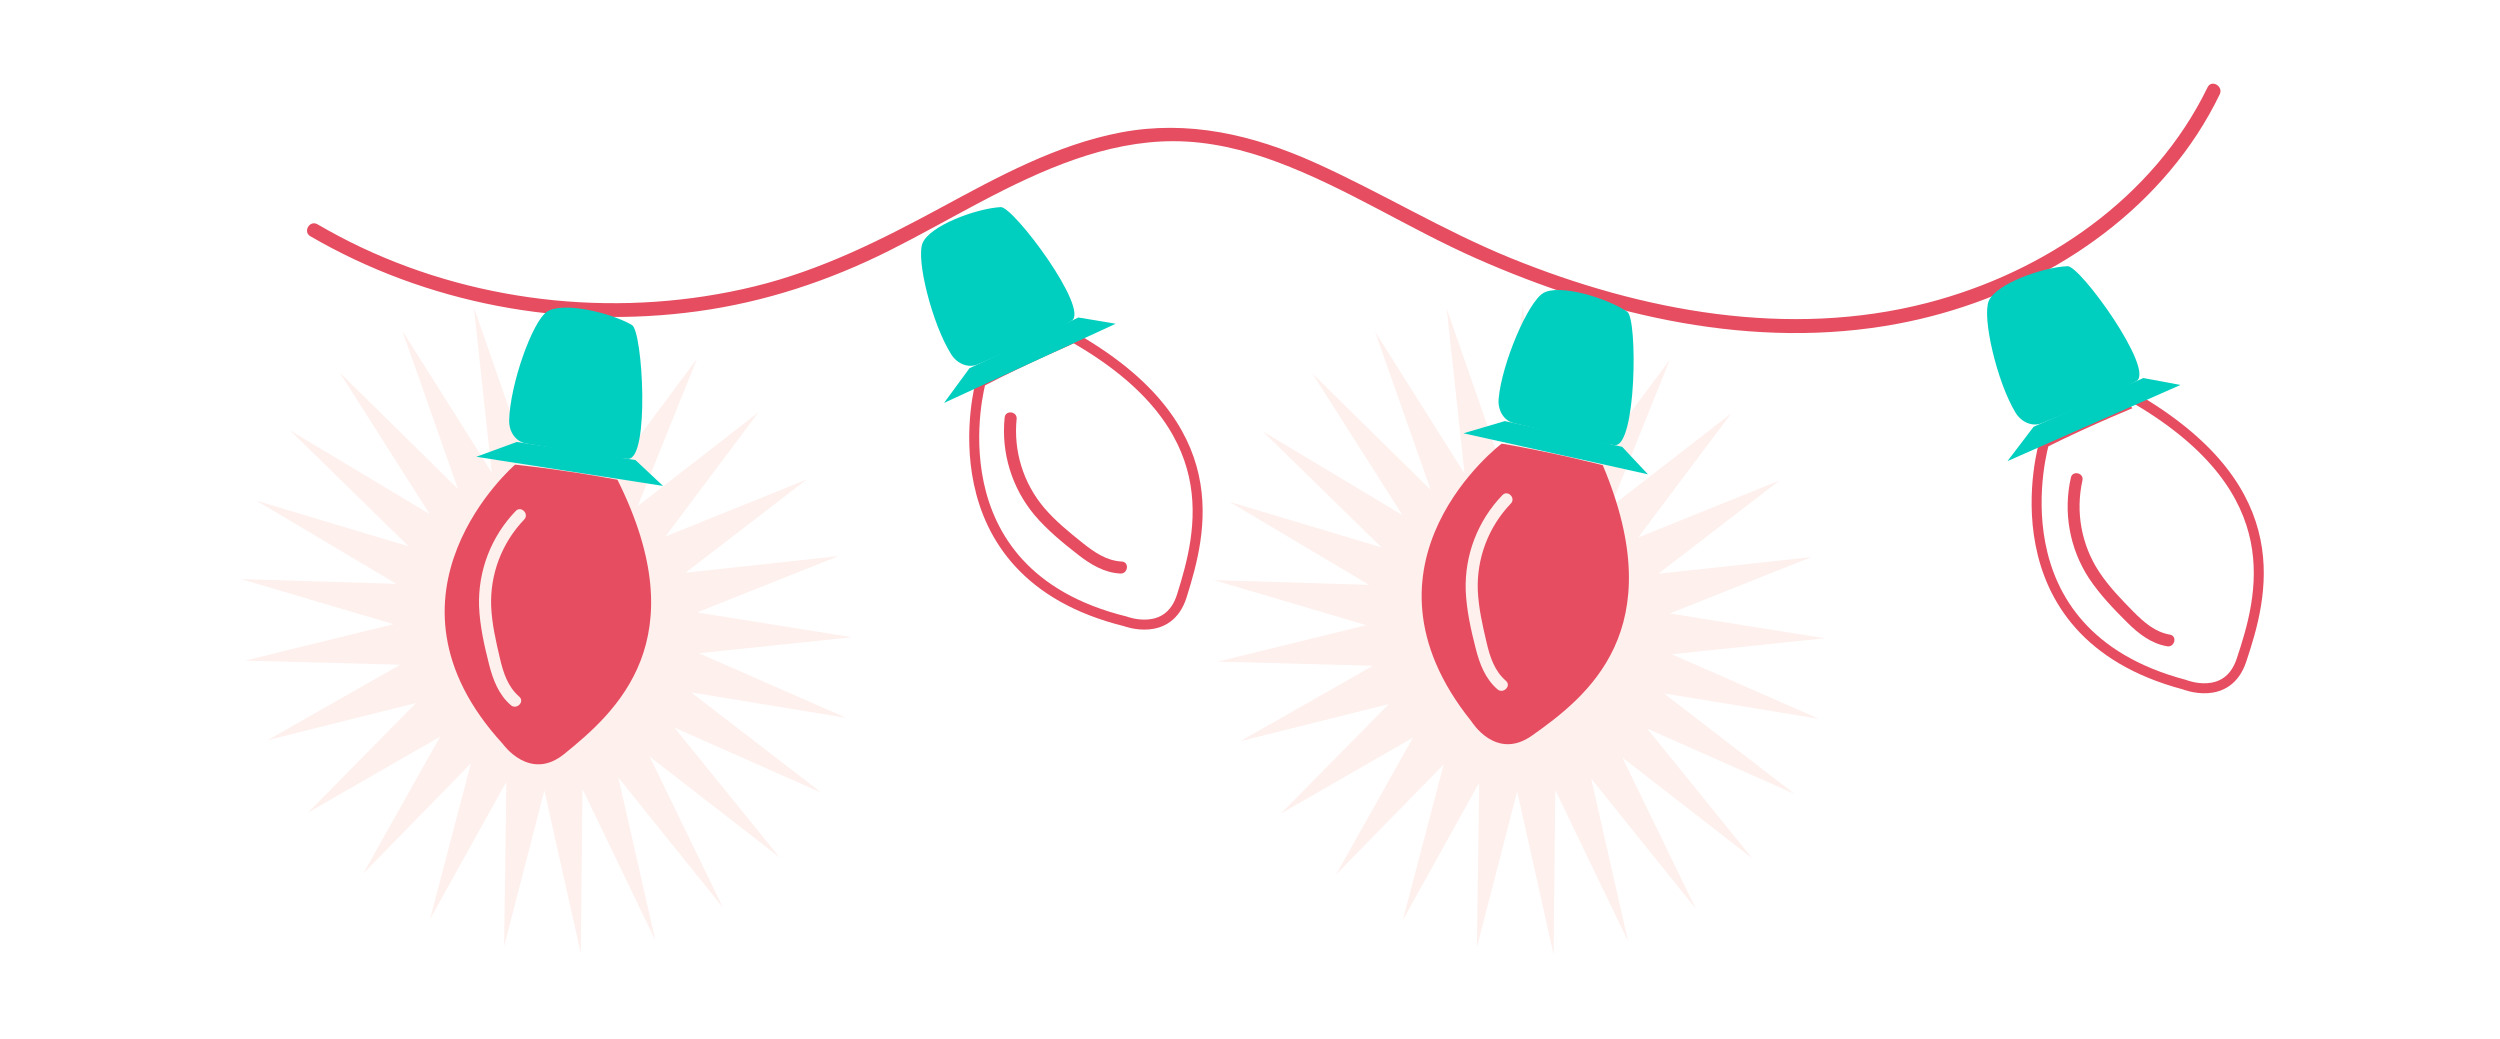
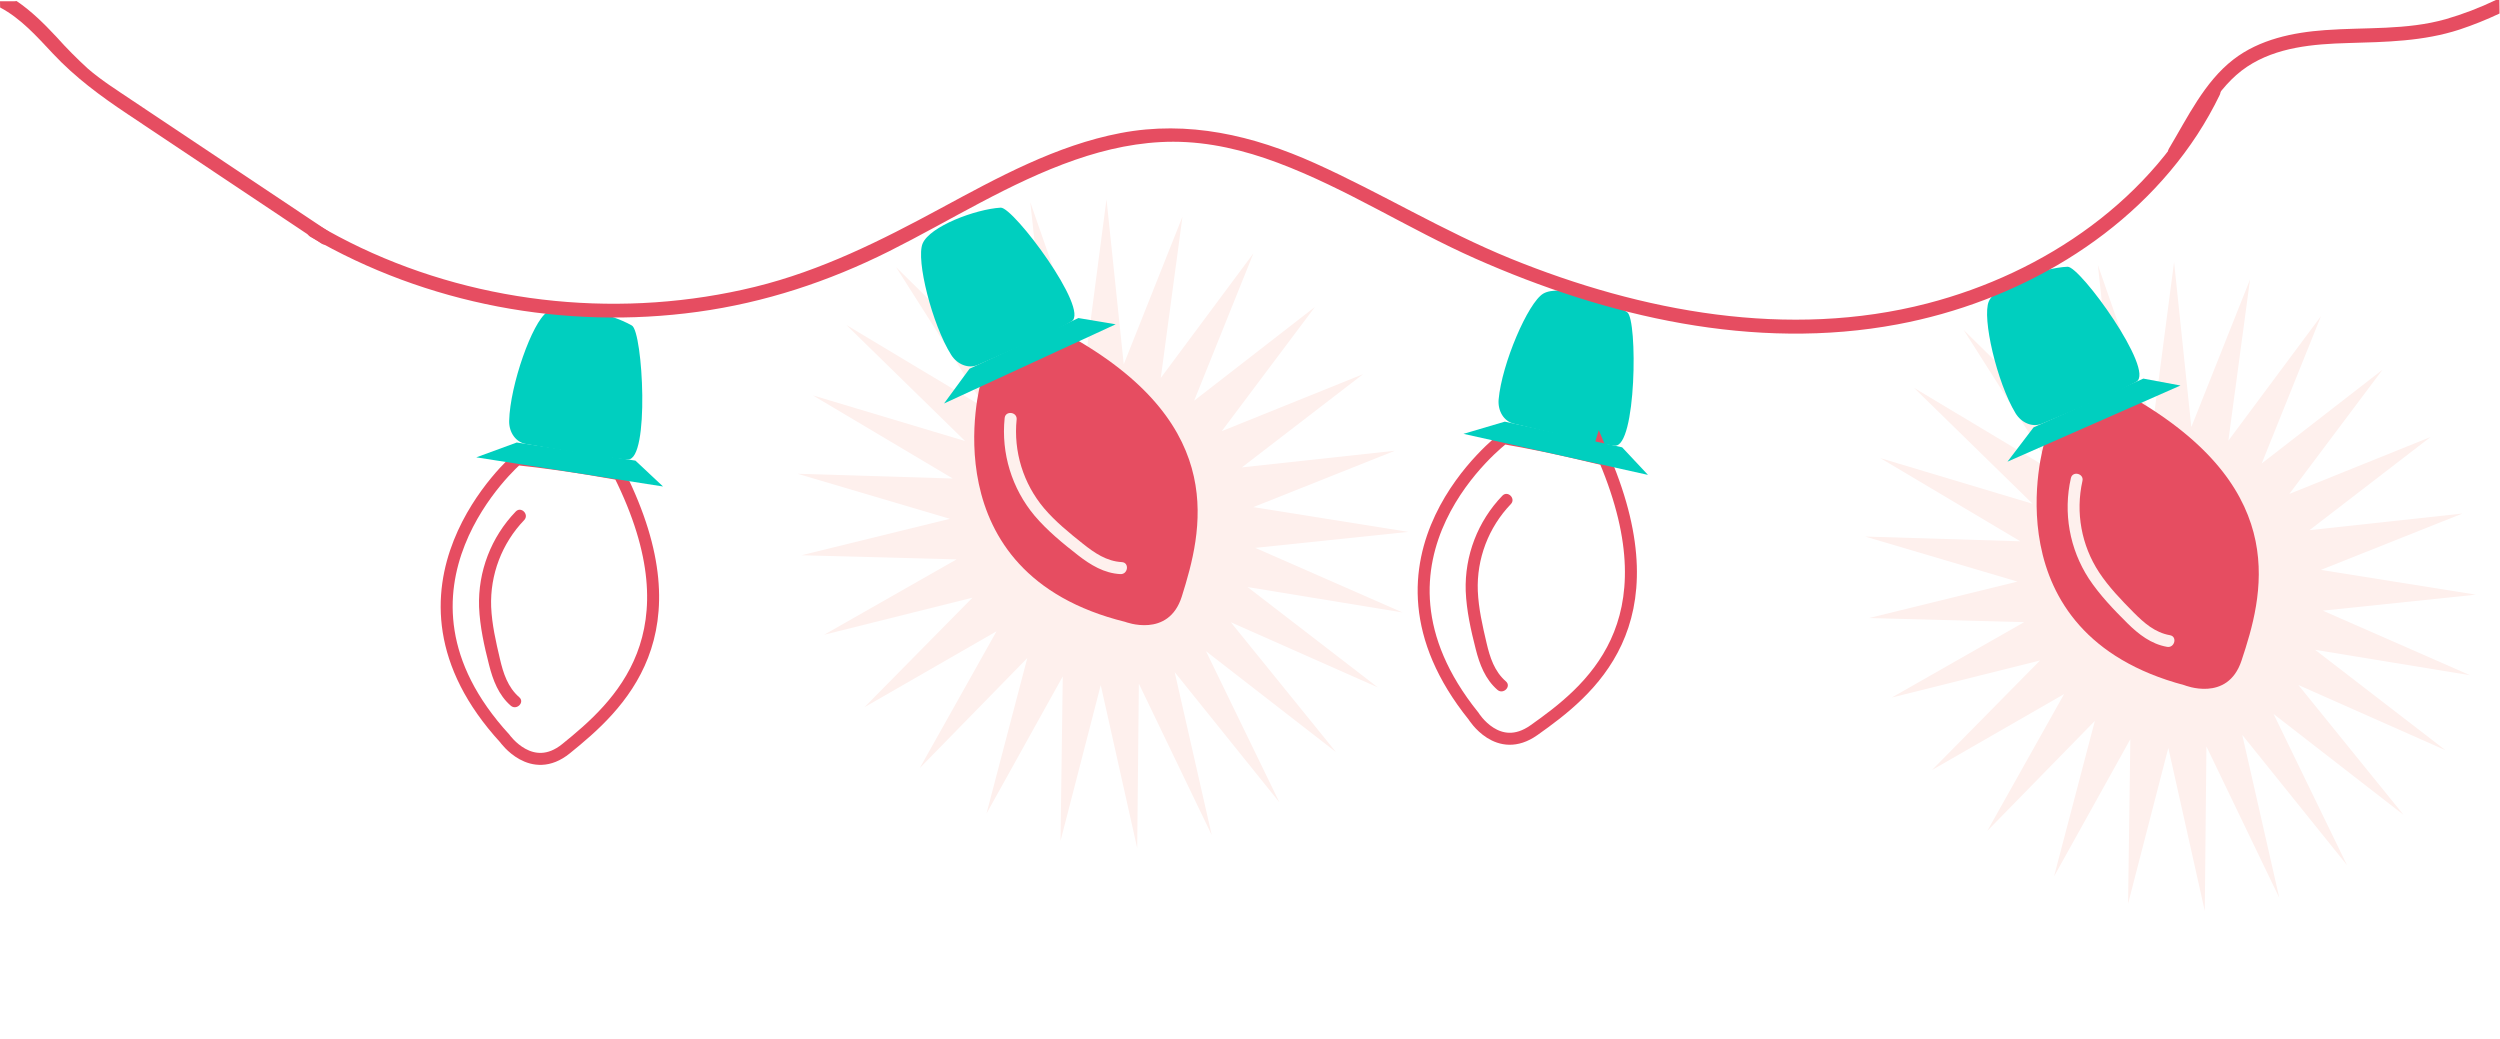
- <svg xmlns="http://www.w3.org/2000/svg" id="Layer_1" data-name="Layer 1" viewBox="0 0 1251.13 519.57">
-   <polygon points="361.83 454.25 309.43 389.07 327.97 470.62 291.5 394.86 290.67 477.19 272.43 395.59 252.29 473.54 253.42 391.23 215.24 459.89 235.66 382.05 181.83 437.12 220.28 368.63 154.18 406.64 208.23 351.81 134.02 370.37 200.28 332.65 122.62 330.6 196.92 312.36 120.69 289.81 198.37 292.19 128.36 250.59 204.52 273.43 145.13 215.37 215.01 257.26 169.97 186.39 229.16 244.68 201.31 165.46 246.1 236.49 237.17 153.9 264.75 233.21 275.31 152.43 283.94 235.04 313.33 161.15 302.46 241.86 348.84 179.5 319.17 253.25 379.6 206.34 332.99 268.49 403.7 239.98 343.07 286.62 419.61 278.3 348.77 306.5 426.32 318.9 349.74 326.9 423.43 359.23 345.9 346.51 411.12 396.74 337.51 364.12 390.14 429.09 325.1 378.61 361.83 454.25" fill="#fef0ed" />
-   <polygon points="848.67 454.76 796.26 389.58 814.8 471.13 778.33 395.37 777.51 477.7 759.26 396.1 739.12 474.05 740.25 391.74 702.07 460.41 722.5 382.56 668.67 437.63 707.11 369.15 641.02 407.15 695.07 352.33 620.86 370.88 687.11 333.17 609.46 331.11 683.75 312.87 607.53 290.33 685.2 292.7 615.19 251.1 691.36 273.94 631.97 215.88 701.84 257.77 656.8 186.9 716 245.19 688.14 165.97 732.93 237 724 154.41 751.58 233.72 762.14 152.94 770.77 235.55 800.16 161.66 789.3 242.37 835.67 180.01 806 253.76 866.44 206.85 819.82 269 890.53 240.49 829.9 287.13 906.44 278.81 835.6 307.02 913.16 319.41 836.57 327.41 910.27 359.74 832.74 347.02 897.95 397.25 824.35 364.63 876.98 429.61 811.93 379.12 848.67 454.76" fill="#fef0ed" />
-   <path d="M1104.8,43.66c-27,55.55-81.44,92.67-140.26,107.91-69.45,18-143.05,4.18-208.41-22.38-33.81-13.74-64.86-32.85-98.08-47.79-31-13.93-63.42-21.57-97.28-15.09-32.18,6.15-61.46,22.25-90,37.67-29.87,16.15-59.76,31.16-92.93,39.29-65.34,16-136.37,9.24-197.24-19.56-7.41-3.51-14.65-7.35-21.73-11.47-3.9-2.27-7.43,3.78-3.53,6,58.12,33.8,127.3,46.68,193.81,37.54,33.56-4.61,65.5-15.15,95.74-30.28,30.88-15.46,60.34-34.38,93.11-45.77,15.83-5.5,32.35-9.07,49.16-9.07,17.95,0,35.49,4.22,52.23,10.49,34.36,12.87,65.46,33.14,99,48,65.66,29.1,139.57,46.35,211.25,32.89,59.31-11.14,116.57-43.75,150-94.94a182.51,182.51,0,0,0,11.25-19.93C1112.81,43.16,1106.78,39.61,1104.8,43.66Z" fill="#e64d61" />
-   <path d="M263.09,221.88c-4.94-.88-8.42-5.76-8.28-11.56,0.45-17.92,11.58-49.39,18.91-54.31,7.74-5.2,31.56.3,42.53,6.63,5.48,3.17,9,67.38-2,67C306.2,229.39,277.53,224.45,263.09,221.88Z" fill="#00cfbf" />
-   <polygon points="238.35 228.6 258.61 221.18 318.01 230.24 331.81 243.18 238.35 228.6" fill="#00cfbf" />
-   <path d="M257.77,232.54s-75,64.63-6.15,139.75c0,0,13.41,19.06,30.66,5.11C308.66,356.08,349,320.18,309,240.08,309,240.08,284.25,235.33,257.77,232.54Z" fill="#e64d61" />
-   <path d="M490.81,191.17s-26.64,95.34,72.28,119.76c0,0,21.72,8.44,28.36-12.73,10.16-32.36,23.84-84.57-53.84-129.11C537.6,169.1,514.4,178.83,490.81,191.17Z" fill="none" stroke="#e64d61" stroke-miterlimit="10" stroke-width="5" />
-   <path d="M489.33,182.34c-4.6,2-10.2-.13-13.29-5-9.55-15.17-17.71-47.54-14.33-55.7,3.57-8.62,26.44-17.23,39.09-18,6.32-.4,44.78,51.14,35.47,56.9C529.39,164.73,502.77,176.49,489.33,182.34Z" fill="#00cfbf" />
-   <polygon points="472.45 201.64 485.21 184.24 539.69 158.89 558.35 162.02 472.45 201.64" fill="#00cfbf" />
-   <path d="M757.51,211.72c-4.87-1.19-8-6.29-7.52-12.07,1.59-17.86,14.73-48.54,22.36-53,8.06-4.69,31.47,2.32,42,9.35,5.27,3.51,4.62,67.81-6.27,66.75C800.06,222,771.76,215.21,757.51,211.72Z" fill="#00cfbf" />
-   <polygon points="732.4 216.84 753.09 210.73 811.79 223.59 824.73 237.38 732.4 216.84" fill="#00cfbf" />
-   <path d="M751.52,222s-79,59.69-15.1,139.07c0,0,12.16,19.88,30.27,7.06,27.69-19.59,70.22-52.82,35.42-135.33C802.11,232.82,777.76,226.5,751.52,222Z" fill="#e64d61" />
-   <path d="M258.09,255.73a65.68,65.68,0,0,0-18.34,47.73c0.4,9.77,2.58,19.57,5,29,1.92,7.64,4.78,15.14,10.87,20.43,2.9,2.52,7.16-1.7,4.24-4.24-5.75-5-8-12-9.68-19.23-2-8.51-4-17.22-4.38-26A59.59,59.59,0,0,1,262.33,260C265,257.18,260.76,252.93,258.09,255.73Z" fill="#fef0ed" />
-   <path d="M751.86,247.8a65.68,65.68,0,0,0-18.34,47.73c0.4,9.77,2.58,19.57,5,29,1.92,7.64,4.78,15.14,10.87,20.43,2.9,2.52,7.16-1.7,4.24-4.24-5.75-5-8-12-9.68-19.23-2-8.51-4-17.22-4.38-26A59.59,59.59,0,0,1,756.1,252C758.77,249.25,754.53,245,751.86,247.8Z" fill="#fef0ed" />
-   <path d="M502.78,208.94a65.68,65.68,0,0,0,15,48.89c6.33,7.45,14.09,13.82,21.79,19.81,6.22,4.84,13.09,9,21.14,9.39,3.84,0.2,4.59-5.76.73-6-7.62-.4-13.68-4.57-19.47-9.18-6.84-5.45-13.78-11.08-19.46-17.76a59.59,59.59,0,0,1-13.73-44.47C509.11,205.82,503.16,205.09,502.78,208.94Z" fill="#e64d61" />
-   <path d="M1023,221.62s-28.31,94.86,70.17,121c0,0,21.57,8.82,28.58-12.23,10.72-32.18,25.31-84.14-51.58-130C1070.19,200.37,1046.82,209.69,1023,221.62Z" fill="none" stroke="#e64d61" stroke-miterlimit="10" stroke-width="5" />
-   <path d="M1021.86,211.76c-4.63,1.92-10.2-.31-13.2-5.27-9.29-15.33-16.87-47.84-13.35-55.94,3.72-8.55,26.74-16.76,39.4-17.34,6.33-.29,43.88,51.91,34.47,57.51C1062.22,194.85,1035.4,206.14,1021.86,211.76Z" fill="#00cfbf" />
-   <polygon points="1004.65 230.76 1017.71 213.59 1072.63 189.19 1091.22 192.65 1004.65 230.76" fill="#00cfbf" />
-   <path d="M1036.38,239a65.68,65.68,0,0,0,9,50.33c5.4,8.15,12.34,15.4,19.27,22.27,5.6,5.55,11.93,10.47,19.88,11.84,3.79,0.66,5.25-5.17,1.43-5.83-7.51-1.3-13-6.17-18.24-11.44-6.15-6.23-12.36-12.64-17.21-20a59.59,59.59,0,0,1-8.34-45.79C1043,236.7,1037.21,235.25,1036.38,239Z" fill="#e64d61" />
-   <rect width="1251.13" height="519.57" fill="none" />
+ <svg xmlns="http://www.w3.org/2000/svg" id="Layer_2" data-name="Layer 2" viewBox="0 0 1251.13 519.85">
+   <polygon points="640.28 401.53 587.87 336.36 606.41 417.9 569.94 342.14 569.12 424.47 550.87 342.87 530.74 420.82 531.86 338.51 493.68 407.18 514.11 329.33 460.28 384.4 498.72 315.92 432.63 353.92 486.68 299.1 412.47 317.65 478.72 279.94 401.07 277.88 475.36 259.64 399.14 237.1 476.81 239.47 406.8 197.87 482.97 220.72 423.58 162.65 493.45 204.54 448.42 133.67 507.61 191.96 479.75 112.74 524.54 183.78 515.61 101.18 543.19 180.49 553.75 99.71 562.38 182.32 591.77 108.43 580.91 189.14 627.28 126.78 597.61 200.53 658.05 153.62 611.43 215.77 682.14 187.26 621.51 233.9 698.05 225.58 627.22 253.79 704.77 266.18 628.18 274.18 701.88 306.51 624.35 293.79 689.56 344.02 615.96 311.4 668.59 376.38 603.54 325.89 640.28 401.53" fill="#fef0ed" />
+   <polygon points="1174.55 432.95 1122.14 367.78 1140.68 449.33 1104.21 373.56 1103.39 455.89 1085.14 374.29 1065 452.24 1066.13 369.93 1027.95 438.6 1048.38 360.76 994.55 415.82 1032.99 347.34 966.9 385.34 1020.95 330.52 946.74 349.08 1012.99 311.36 935.34 309.3 1009.63 291.06 933.41 268.52 1011.08 270.89 941.07 229.29 1017.24 252.14 957.85 194.08 1027.72 235.96 982.68 165.09 1041.88 223.38 1014.02 144.16 1058.81 215.2 1049.88 132.6 1077.46 211.91 1088.02 131.13 1096.65 213.74 1126.04 139.85 1115.18 220.56 1161.55 158.2 1131.88 231.95 1192.32 185.04 1145.7 247.19 1216.41 218.68 1155.78 265.32 1232.32 257 1161.48 285.21 1239.04 297.6 1162.45 305.6 1236.15 337.93 1158.62 325.21 1223.83 375.44 1150.23 342.82 1202.86 407.8 1137.81 357.31 1174.55 432.95" fill="#fef0ed" />
+   <path d="M263.09,221.88c-4.94-.88-8.42-5.76-8.28-11.56,0.45-17.92,11.58-49.39,18.91-54.31,7.74-5.2,31.56.3,42.53,6.63,5.48,3.17,9,67.38-2,67C306.2,229.39,277.53,224.45,263.09,221.88Z" transform="translate(0 0.28)" fill="#00cfbf" />
+   <path d="M258.77,229.54s-75,64.63-6.15,139.75c0,0,13.41,19.06,30.66,5.11C309.66,353.08,350,317.18,310,237.08,310,237.08,285.25,232.33,258.77,229.54Z" transform="translate(0 0.28)" fill="none" stroke="#e64d61" stroke-miterlimit="10" stroke-width="6" />
+   <polygon points="238.35 228.88 258.61 221.46 318.01 230.52 331.81 243.46 238.35 228.88" fill="#00cfbf" />
+   <path d="M490.81,191.17s-26.64,95.34,72.28,119.76c0,0,21.72,8.44,28.36-12.73,10.16-32.36,23.84-84.57-53.84-129.11C537.6,169.1,514.4,178.83,490.81,191.17Z" transform="translate(0 0.28)" fill="#e64d61" />
+   <path d="M489.33,182.34c-4.6,2-10.2-.13-13.29-5-9.55-15.17-17.71-47.54-14.33-55.7,3.57-8.62,26.44-17.23,39.09-18,6.32-.4,44.78,51.14,35.47,56.9C529.39,164.73,502.77,176.49,489.33,182.34Z" transform="translate(0 0.28)" fill="#00cfbf" />
+   <polygon points="472.45 201.92 485.21 184.52 539.69 159.17 558.35 162.3 472.45 201.92" fill="#00cfbf" />
+   <path d="M757.51,211.72c-4.87-1.19-8-6.29-7.52-12.07,1.59-17.86,14.73-48.54,22.36-53,8.06-4.69,31.47,2.32,42,9.35,5.27,3.51,4.62,67.81-6.27,66.75C800.06,222,771.76,215.21,757.51,211.72Z" transform="translate(0 0.28)" fill="#00cfbf" />
+   <path d="M752.52,219s-79,59.69-15.1,139.07c0,0,12.16,19.88,30.27,7.06,27.69-19.59,70.22-52.82,35.42-135.33C803.11,229.82,778.76,223.5,752.52,219Z" transform="translate(0 0.28)" fill="none" stroke="#e64d61" stroke-miterlimit="10" stroke-width="6" />
+   <polygon points="732.4 217.12 753.09 211.01 811.79 223.86 824.73 237.66 732.4 217.12" fill="#00cfbf" />
+   <path d="M258.09,255.73a65.68,65.68,0,0,0-18.34,47.73c0.4,9.77,2.58,19.57,5,29,1.92,7.64,4.78,15.14,10.87,20.43,2.9,2.52,7.16-1.7,4.24-4.24-5.75-5-8-12-9.68-19.23-2-8.51-4-17.22-4.38-26A59.59,59.59,0,0,1,262.33,260C265,257.18,260.76,252.93,258.09,255.73Z" transform="translate(0 0.28)" fill="#e64d61" />
+   <path d="M751.86,247.8a65.68,65.68,0,0,0-18.34,47.73c0.4,9.77,2.58,19.57,5,29,1.92,7.64,4.78,15.14,10.87,20.43,2.9,2.52,7.16-1.7,4.24-4.24-5.75-5-8-12-9.68-19.23-2-8.51-4-17.22-4.38-26A59.59,59.59,0,0,1,756.1,252C758.77,249.25,754.53,245,751.86,247.8Z" transform="translate(0 0.28)" fill="#e64d61" />
+   <path d="M502.78,208.94a65.68,65.68,0,0,0,15,48.89c6.33,7.45,14.09,13.82,21.79,19.81,6.22,4.84,13.09,9,21.14,9.39,3.84,0.2,4.59-5.76.73-6-7.62-.4-13.68-4.57-19.47-9.18-6.84-5.45-13.78-11.08-19.46-17.76a59.59,59.59,0,0,1-13.73-44.47C509.11,205.82,503.16,205.09,502.78,208.94Z" transform="translate(0 0.28)" fill="#fef0ed" />
+   <path d="M1023,221.62s-28.31,94.86,70.17,121c0,0,21.57,8.82,28.58-12.23,10.72-32.18,25.31-84.14-51.58-130C1070.19,200.37,1046.82,209.69,1023,221.62Z" transform="translate(0 0.28)" fill="#e64d61" />
+   <path d="M1021.86,211.76c-4.63,1.92-10.2-.31-13.2-5.27-9.29-15.33-16.87-47.84-13.35-55.94,3.72-8.55,26.74-16.76,39.4-17.34,6.33-.29,43.88,51.91,34.47,57.51C1062.22,194.85,1035.4,206.14,1021.86,211.76Z" transform="translate(0 0.28)" fill="#00cfbf" />
+   <polygon points="1004.65 231.04 1017.71 213.87 1072.63 189.47 1091.22 192.93 1004.65 231.04" fill="#00cfbf" />
+   <path d="M1036.38,239a65.68,65.68,0,0,0,9,50.33c5.4,8.15,12.34,15.4,19.27,22.27,5.6,5.55,11.93,10.47,19.88,11.84,3.79,0.66,5.25-5.17,1.43-5.83-7.51-1.3-13-6.17-18.24-11.44-6.15-6.23-12.36-12.64-17.21-20a59.59,59.59,0,0,1-8.34-45.79C1043,236.7,1037.21,235.25,1036.38,239Z" transform="translate(0 0.28)" fill="#fef0ed" />
+   <path d="M1232,0l-0.78.21a4.62,4.62,0,0,1-3.4-.21H9.26a5.1,5.1,0,0,1-2,.39H0q0.13,6,.17,12l0,0.28A5.16,5.16,0,0,1,.23,14c0,0.9,0,1.81,0,2.71A5.28,5.28,0,0,1,0,18.38V519.57H1251.13V13.83q-0.18-6.91-.22-13.83H1232Z" transform="translate(0 0.28)" fill="none" />
+   <path d="M1104.8,43.66c-27,55.55-81.44,92.67-140.26,107.91-69.45,18-143.05,4.18-208.41-22.38-33.81-13.74-64.86-32.85-98.08-47.79-31-13.93-63.42-21.57-97.28-15.09-32.18,6.15-61.46,22.25-90,37.67-29.87,16.15-59.76,31.16-92.93,39.29-65.34,16-136.37,9.24-197.24-19.56-7.41-3.51-14.65-7.35-21.73-11.47-3.9-2.27-7.43,3.78-3.53,6,58.12,33.8,127.3,46.68,193.81,37.54,33.56-4.61,65.5-15.15,95.74-30.28,30.88-15.46,60.34-34.38,93.11-45.77,15.83-5.5,32.35-9.07,49.16-9.07,17.95,0,35.49,4.22,52.23,10.49,34.36,12.87,65.46,33.14,99,48,65.66,29.1,139.57,46.35,211.25,32.89,59.31-11.14,116.57-43.75,150-94.94a182.51,182.51,0,0,0,11.25-19.93C1112.81,43.16,1106.78,39.61,1104.8,43.66Z" transform="translate(0 0.28)" fill="#e64d61" />
+   <path d="M164.4,115.54L65.71,49.66c-7.42-5-15-9.75-21.77-15.62A217.75,217.75,0,0,1,28.31,18.25c-6.17-6.59-12.58-13-20-18a5.55,5.55,0,0,1-1.06.1H0c0,1,0,2.08.06,3.12C10.42,8.93,18.46,18,26.41,26.48c11.26,12,23.75,21.21,37.43,30.34l97,64.76C164.62,124.09,168.13,118,164.4,115.54Z" transform="translate(0 0.28)" fill="#e64d61" />
+   <path d="M1249.07-.28a163,163,0,0,1-25,9.57c-19.81,5.61-40.14,4-60.44,5.5-16.13,1.16-32.83,4.61-45.89,14.68-14.56,11.23-23,29.11-32.25,44.56-2.32,3.88,3.73,7.4,6,3.53,9.2-15.39,17.68-34.21,33.07-44.45,14.81-9.85,33.24-11.36,50.52-11.85,19-.54,37.62-0.81,55.88-6.77a180.3,180.3,0,0,0,19.93-8q-0.05-3.41-.07-6.81h-1.83Z" transform="translate(0 0.28)" fill="#e64d61" />
</svg>
